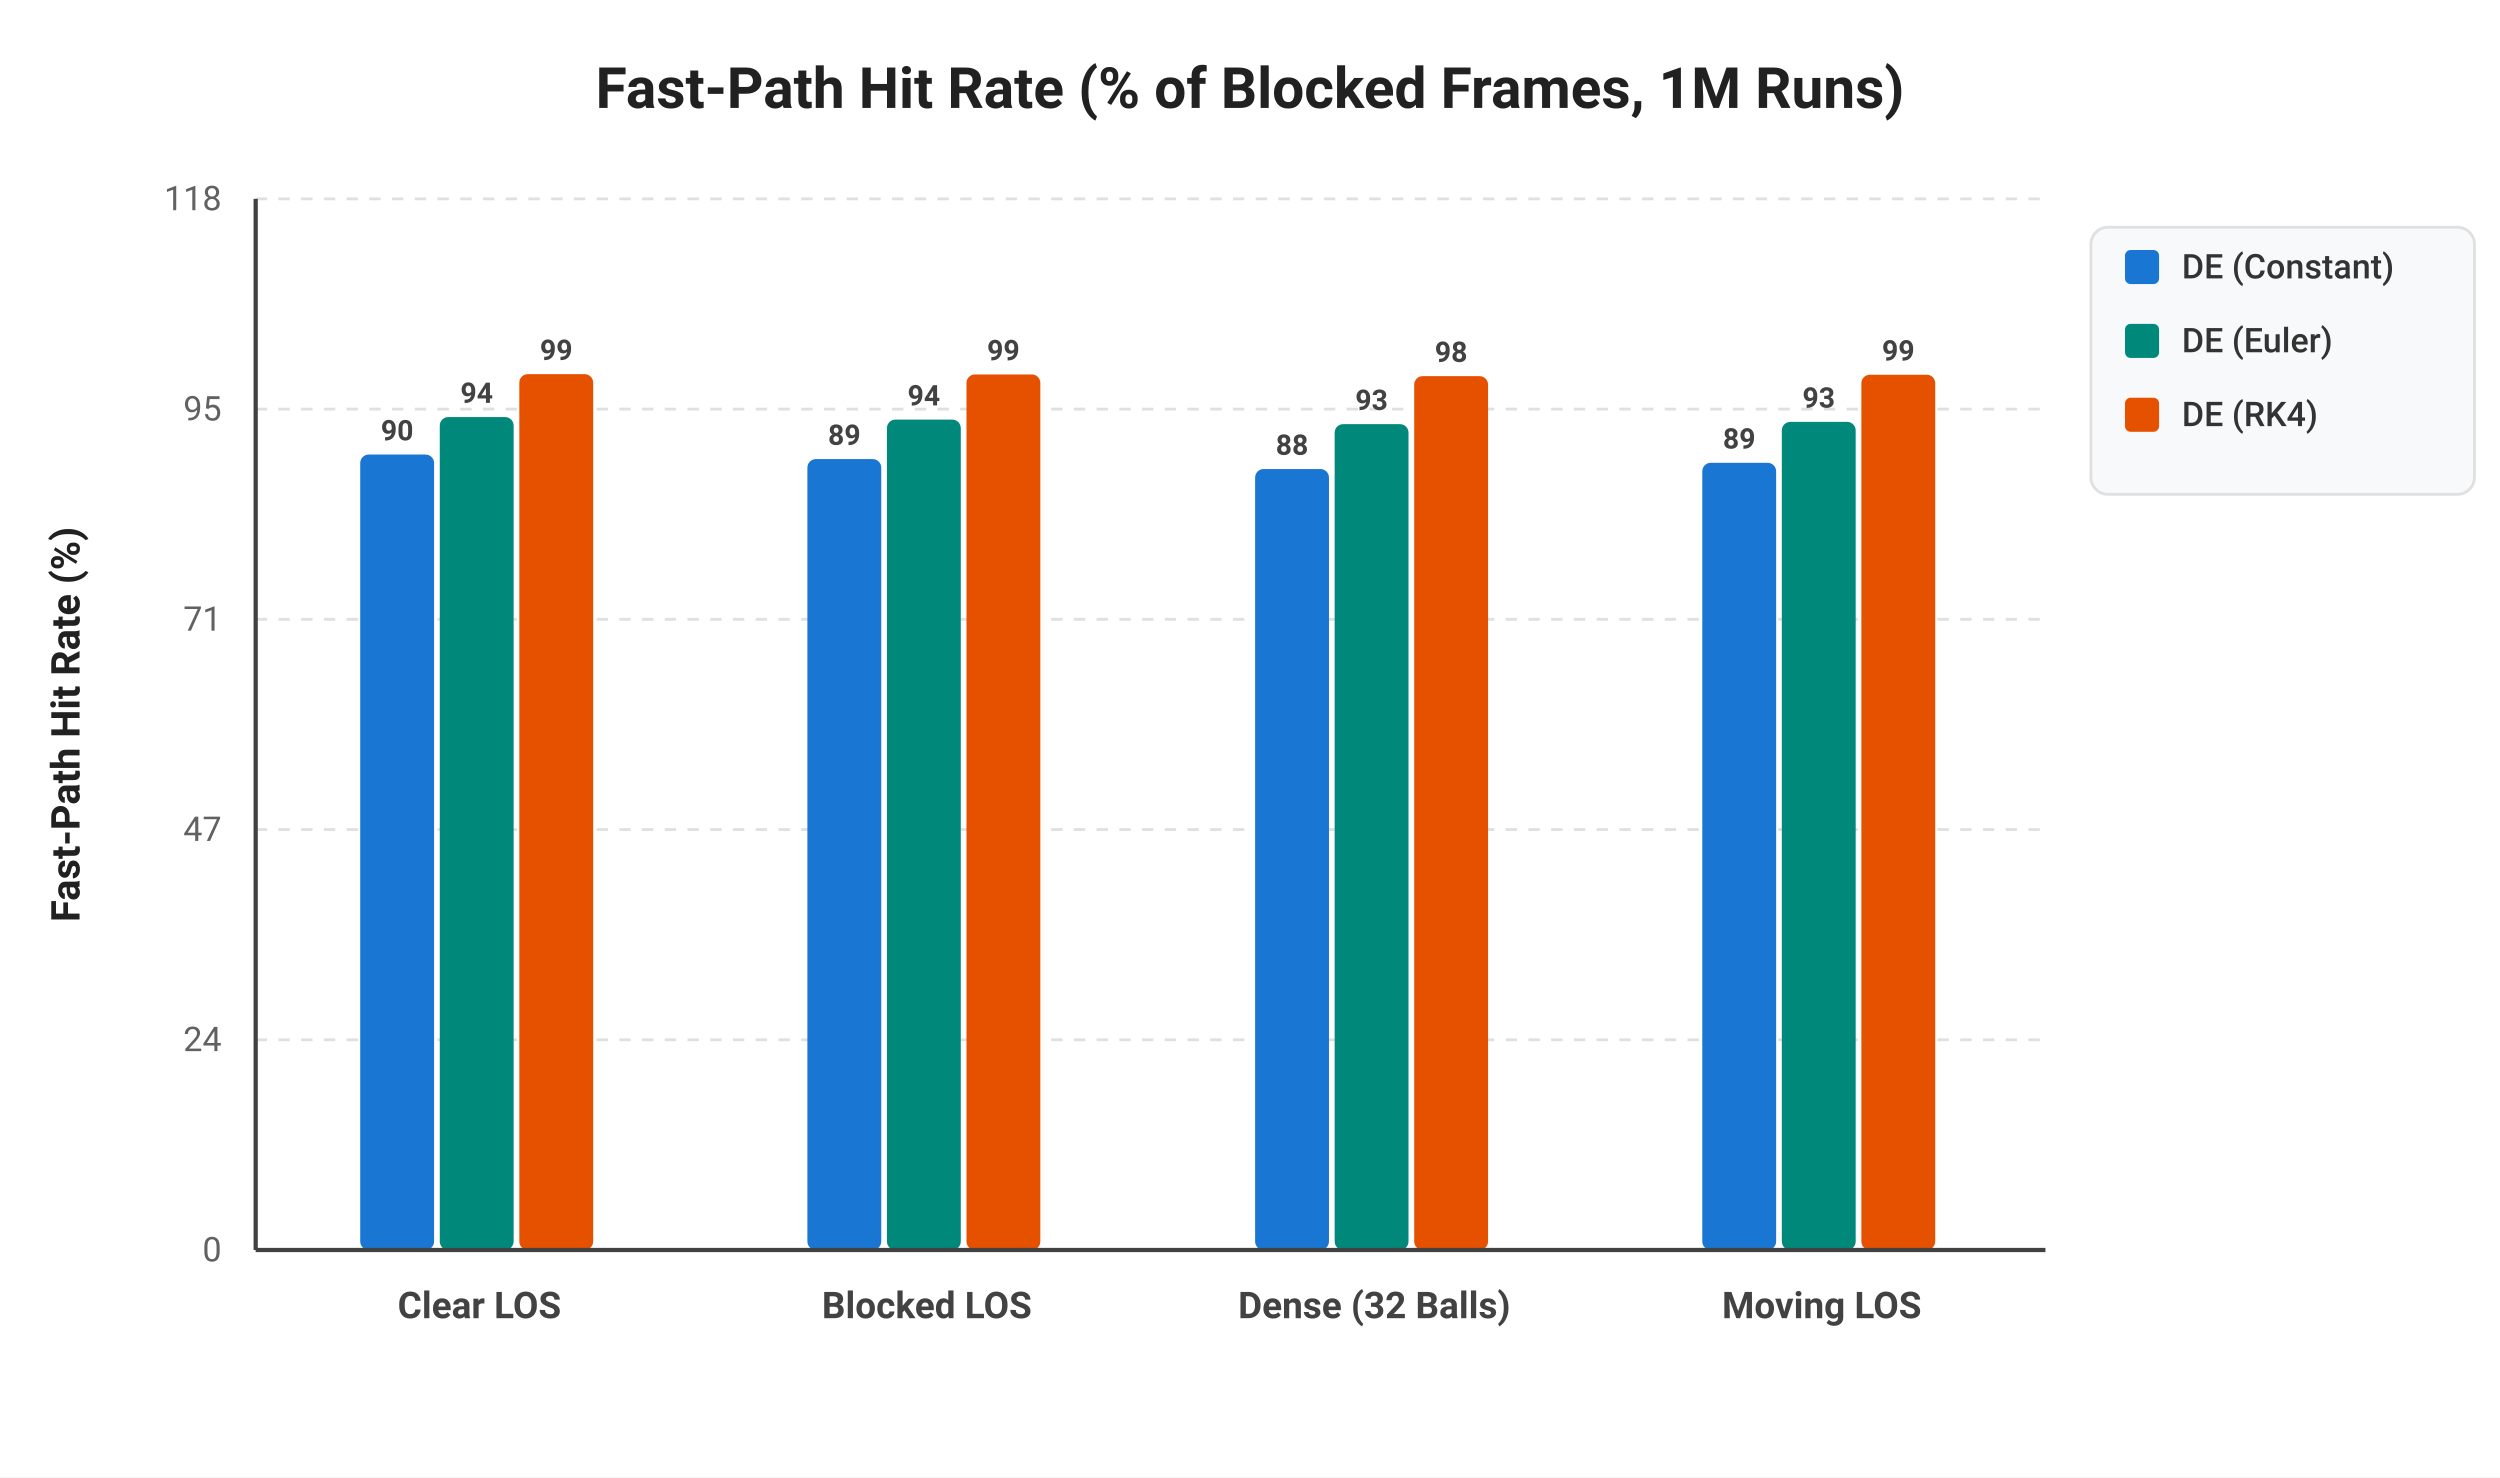
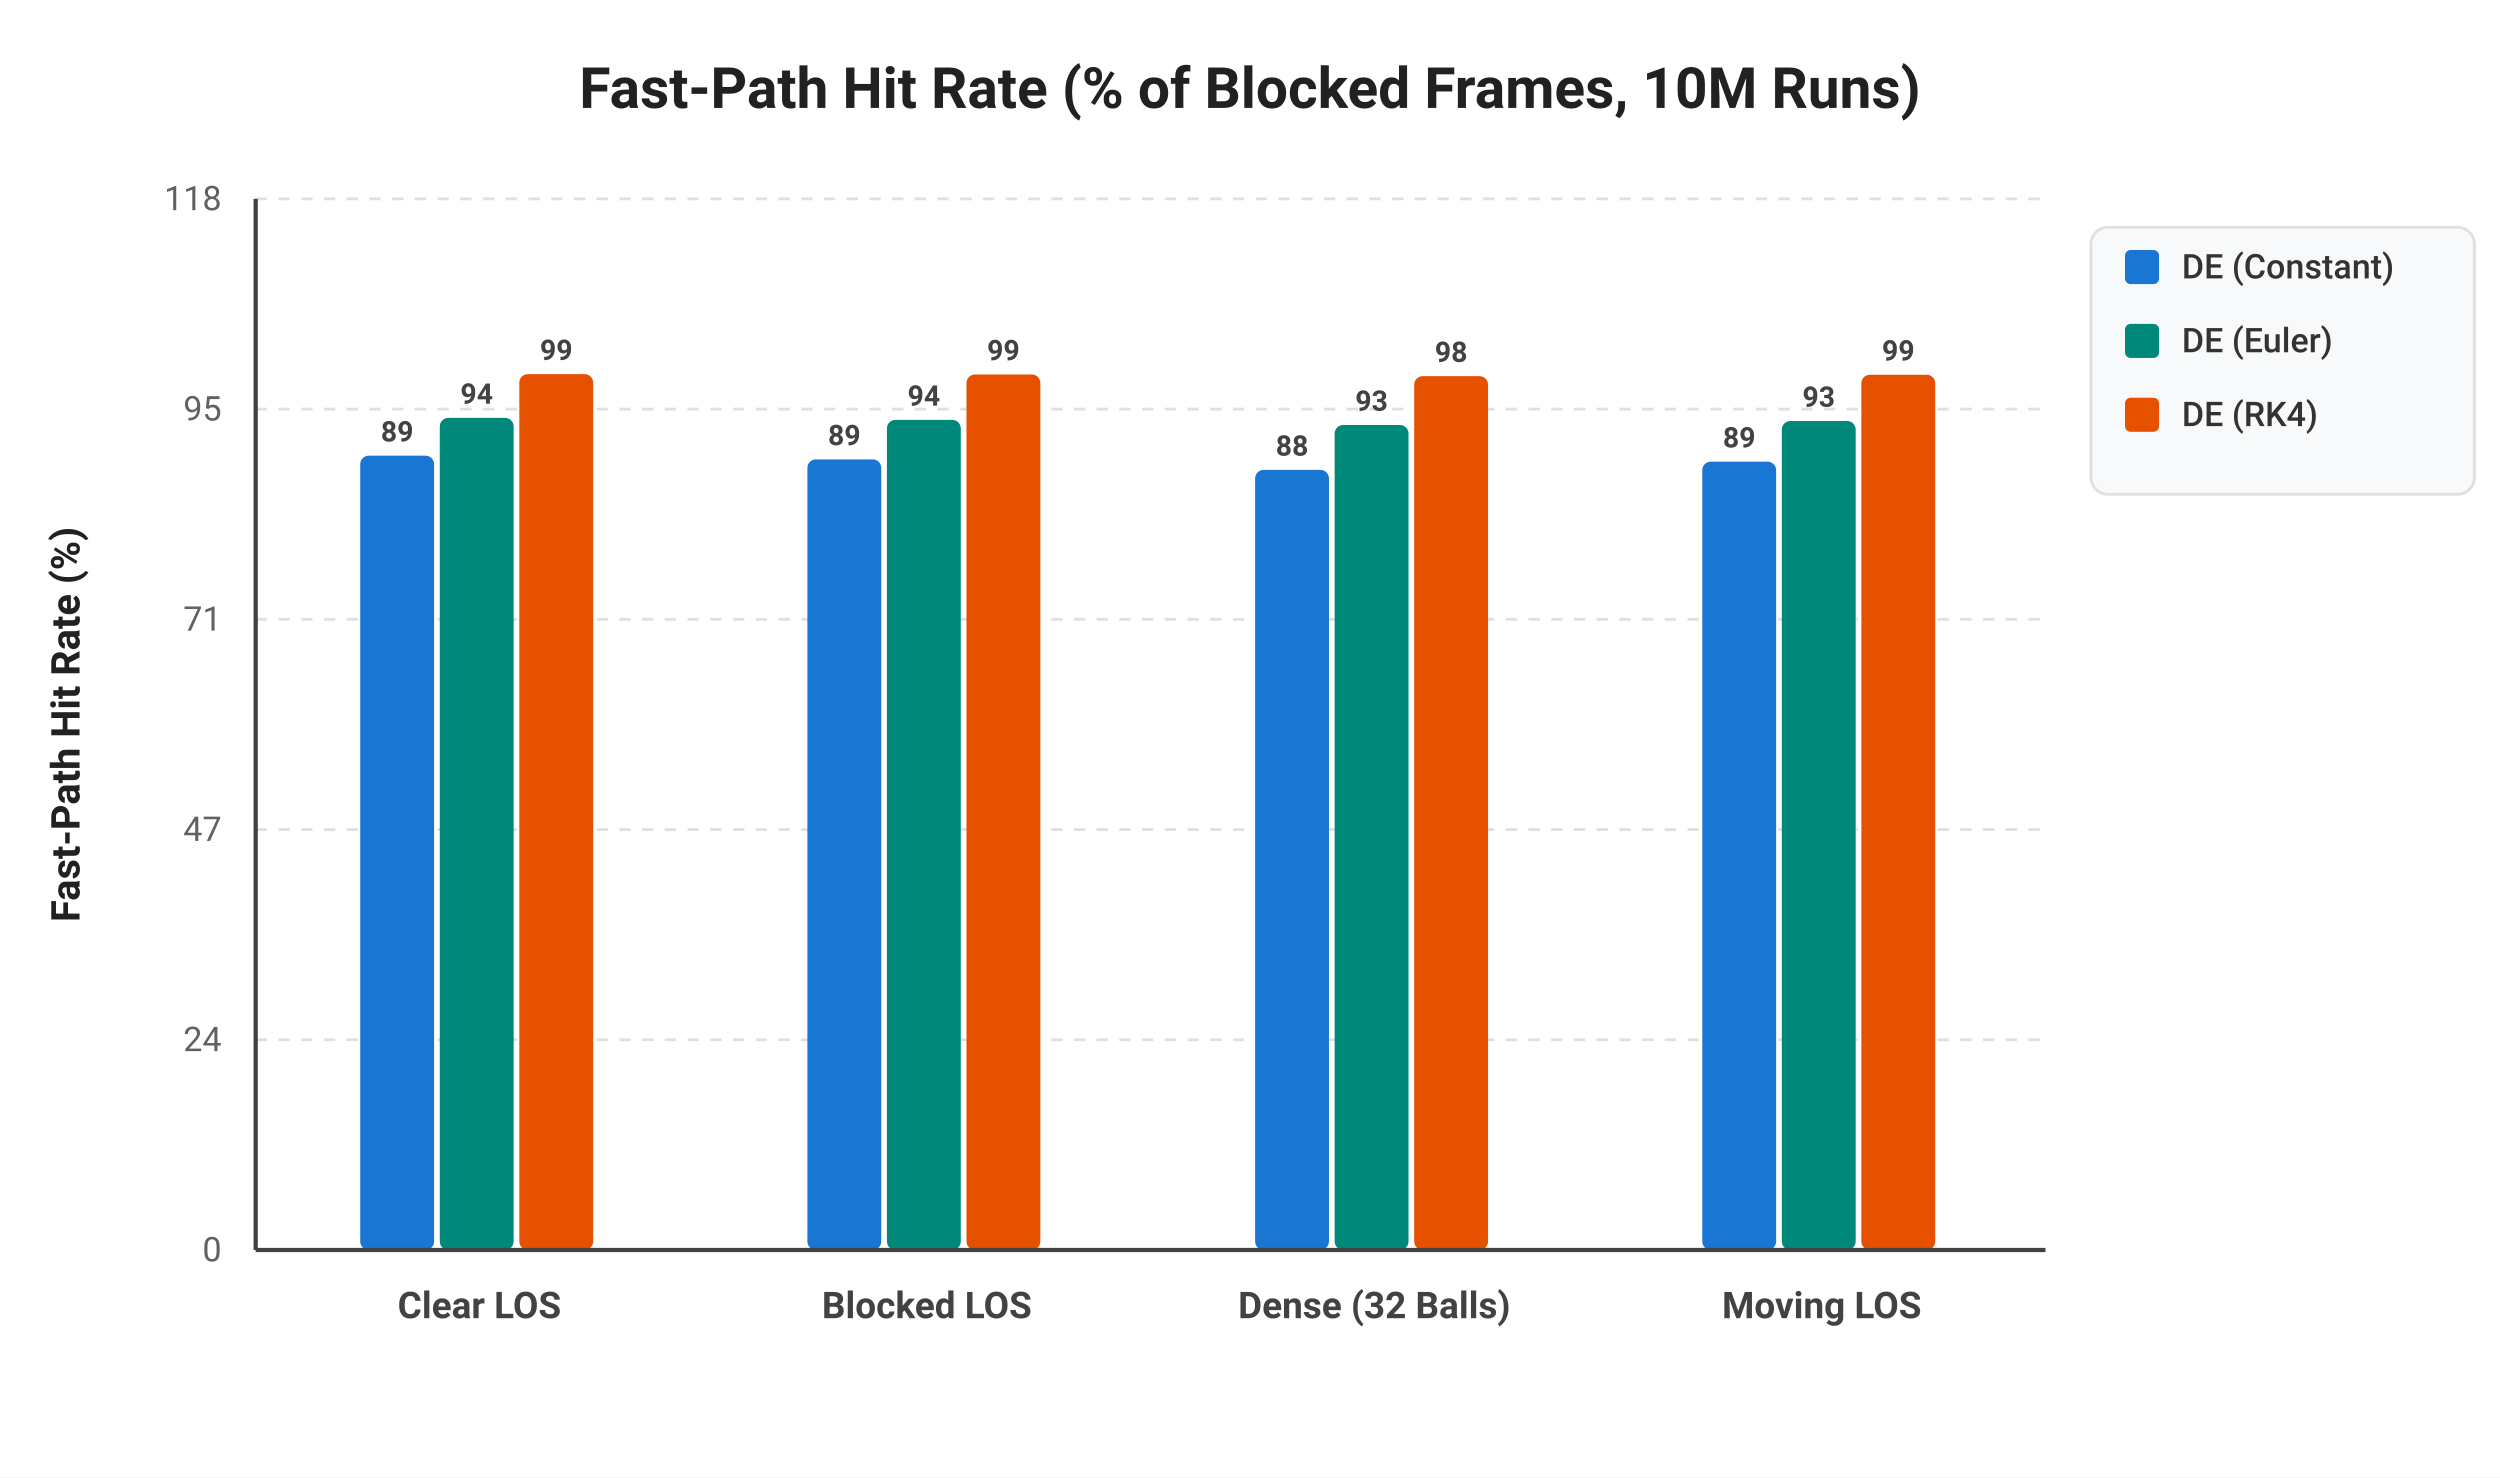
<svg xmlns="http://www.w3.org/2000/svg" width="880" height="520" viewBox="0 0 880 520" font-family="-apple-system, BlinkMacSystemFont, 'Segoe UI', Roboto, Helvetica, Arial, sans-serif">
  <rect width="100%" height="100%" fill="#FFFFFF" />
-   <text x="440.0" y="38" text-anchor="middle" font-size="20" font-weight="bold" fill="#212121">Fast-Path Hit Rate (% of Blocked Frames, 1M Runs)</text>
+   <text x="440.0" y="38" text-anchor="middle" font-size="20" font-weight="bold" fill="#212121">Fast-Path Hit Rate (% of Blocked Frames, 10M Runs)</text>
  <line x1="90" y1="440.0" x2="720" y2="440.0" stroke="#E0E0E0" stroke-width="1" stroke-dasharray="4,4" />
  <text x="78" y="444.0" text-anchor="end" font-size="12" fill="#616161">0</text>
  <line x1="90" y1="366.0" x2="720" y2="366.0" stroke="#E0E0E0" stroke-width="1" stroke-dasharray="4,4" />
  <text x="78" y="370.0" text-anchor="end" font-size="12" fill="#616161">24</text>
  <line x1="90" y1="292.0" x2="720" y2="292.0" stroke="#E0E0E0" stroke-width="1" stroke-dasharray="4,4" />
  <text x="78" y="296.0" text-anchor="end" font-size="12" fill="#616161">47</text>
-   <line x1="90" y1="218" x2="720" y2="218" stroke="#E0E0E0" stroke-width="1" stroke-dasharray="4,4" />
-   <text x="78" y="222" text-anchor="end" font-size="12" fill="#616161">71</text>
+   <line x1="90" y1="218.0" x2="720" y2="218.0" stroke="#E0E0E0" stroke-width="1" stroke-dasharray="4,4" />
+   <text x="78" y="222.0" text-anchor="end" font-size="12" fill="#616161">71</text>
  <line x1="90" y1="144.0" x2="720" y2="144.0" stroke="#E0E0E0" stroke-width="1" stroke-dasharray="4,4" />
  <text x="78" y="148.0" text-anchor="end" font-size="12" fill="#616161">95</text>
  <line x1="90" y1="70.0" x2="720" y2="70.0" stroke="#E0E0E0" stroke-width="1" stroke-dasharray="4,4" />
  <text x="78" y="74.0" text-anchor="end" font-size="12" fill="#616161">118</text>
  <text x="168.75" y="464" text-anchor="middle" font-size="13" font-weight="600" fill="#424242">Clear LOS</text>
-   <rect x="126.8" y="160.0" width="26.0" height="280.0" rx="3" fill="#1976D2" />
-   <text x="139.8" y="155.0" text-anchor="middle" font-size="10" font-weight="bold" fill="#424242">90</text>
-   <rect x="154.8" y="146.8" width="26.0" height="293.2" rx="3" fill="#00897B" />
-   <text x="167.8" y="141.8" text-anchor="middle" font-size="10" font-weight="bold" fill="#424242">94</text>
+   <rect x="126.8" y="160.4" width="26.0" height="279.6" rx="3" fill="#1976D2" />
+   <text x="139.8" y="155.4" text-anchor="middle" font-size="10" font-weight="bold" fill="#424242">89</text>
+   <rect x="154.8" y="147.1" width="26.0" height="292.9" rx="3" fill="#00897B" />
+   <text x="167.8" y="142.1" text-anchor="middle" font-size="10" font-weight="bold" fill="#424242">94</text>
  <rect x="182.8" y="131.7" width="26.0" height="308.3" rx="3" fill="#E65100" />
  <text x="195.8" y="126.7" text-anchor="middle" font-size="10" font-weight="bold" fill="#424242">99</text>
  <text x="326.25" y="464" text-anchor="middle" font-size="13" font-weight="600" fill="#424242">Blocked LOS</text>
-   <rect x="284.2" y="161.6" width="26.0" height="278.4" rx="3" fill="#1976D2" />
-   <text x="297.2" y="156.6" text-anchor="middle" font-size="10" font-weight="bold" fill="#424242">89</text>
-   <rect x="312.2" y="147.7" width="26.0" height="292.3" rx="3" fill="#00897B" />
-   <text x="325.2" y="142.7" text-anchor="middle" font-size="10" font-weight="bold" fill="#424242">94</text>
+   <rect x="284.2" y="161.7" width="26.0" height="278.3" rx="3" fill="#1976D2" />
+   <text x="297.2" y="156.7" text-anchor="middle" font-size="10" font-weight="bold" fill="#424242">89</text>
+   <rect x="312.2" y="147.8" width="26.0" height="292.2" rx="3" fill="#00897B" />
+   <text x="325.2" y="142.8" text-anchor="middle" font-size="10" font-weight="bold" fill="#424242">94</text>
  <rect x="340.2" y="131.8" width="26.0" height="308.2" rx="3" fill="#E65100" />
  <text x="353.2" y="126.8" text-anchor="middle" font-size="10" font-weight="bold" fill="#424242">99</text>
  <text x="483.75" y="464" text-anchor="middle" font-size="13" font-weight="600" fill="#424242">Dense (32 Balls)</text>
-   <rect x="441.8" y="165.1" width="26.0" height="274.9" rx="3" fill="#1976D2" />
-   <text x="454.8" y="160.1" text-anchor="middle" font-size="10" font-weight="bold" fill="#424242">88</text>
-   <rect x="469.8" y="149.3" width="26.0" height="290.7" rx="3" fill="#00897B" />
-   <text x="482.8" y="144.3" text-anchor="middle" font-size="10" font-weight="bold" fill="#424242">93</text>
+   <rect x="441.8" y="165.4" width="26.0" height="274.6" rx="3" fill="#1976D2" />
+   <text x="454.8" y="160.4" text-anchor="middle" font-size="10" font-weight="bold" fill="#424242">88</text>
+   <rect x="469.8" y="149.6" width="26.0" height="290.4" rx="3" fill="#00897B" />
+   <text x="482.8" y="144.6" text-anchor="middle" font-size="10" font-weight="bold" fill="#424242">93</text>
  <rect x="497.8" y="132.4" width="26.0" height="307.6" rx="3" fill="#E65100" />
  <text x="510.8" y="127.4" text-anchor="middle" font-size="10" font-weight="bold" fill="#424242">98</text>
  <text x="641.25" y="464" text-anchor="middle" font-size="13" font-weight="600" fill="#424242">Moving LOS</text>
-   <rect x="599.2" y="162.9" width="26.0" height="277.1" rx="3" fill="#1976D2" />
-   <text x="612.2" y="157.9" text-anchor="middle" font-size="10" font-weight="bold" fill="#424242">89</text>
-   <rect x="627.2" y="148.5" width="26.0" height="291.5" rx="3" fill="#00897B" />
-   <text x="640.2" y="143.5" text-anchor="middle" font-size="10" font-weight="bold" fill="#424242">93</text>
+   <rect x="599.2" y="162.5" width="26.0" height="277.5" rx="3" fill="#1976D2" />
+   <text x="612.2" y="157.5" text-anchor="middle" font-size="10" font-weight="bold" fill="#424242">89</text>
+   <rect x="627.2" y="148.2" width="26.0" height="291.8" rx="3" fill="#00897B" />
+   <text x="640.2" y="143.2" text-anchor="middle" font-size="10" font-weight="bold" fill="#424242">93</text>
  <rect x="655.2" y="131.9" width="26.0" height="308.1" rx="3" fill="#E65100" />
  <text x="668.2" y="126.9" text-anchor="middle" font-size="10" font-weight="bold" fill="#424242">99</text>
  <line x1="90" y1="70" x2="90" y2="440" stroke="#424242" stroke-width="1.5" />
  <line x1="90" y1="440" x2="720" y2="440" stroke="#424242" stroke-width="1.5" />
  <text transform="rotate(-90)" x="-255.0" y="28" text-anchor="middle" font-size="14" font-weight="600" fill="#212121">Fast-Path Hit Rate (%)</text>
  <rect x="736" y="80" width="135" height="94" rx="6" fill="#F8F9FA" stroke="#E0E0E0" stroke-width="1" />
  <rect x="748" y="88" width="12" height="12" rx="2" fill="#1976D2" />
  <text x="768" y="98" font-size="12" font-weight="500" fill="#333333">DE (Constant)</text>
  <rect x="748" y="114" width="12" height="12" rx="2" fill="#00897B" />
  <text x="768" y="124" font-size="12" font-weight="500" fill="#333333">DE (Euler)</text>
  <rect x="748" y="140" width="12" height="12" rx="2" fill="#E65100" />
  <text x="768" y="150" font-size="12" font-weight="500" fill="#333333">DE (RK4)</text>
</svg>
